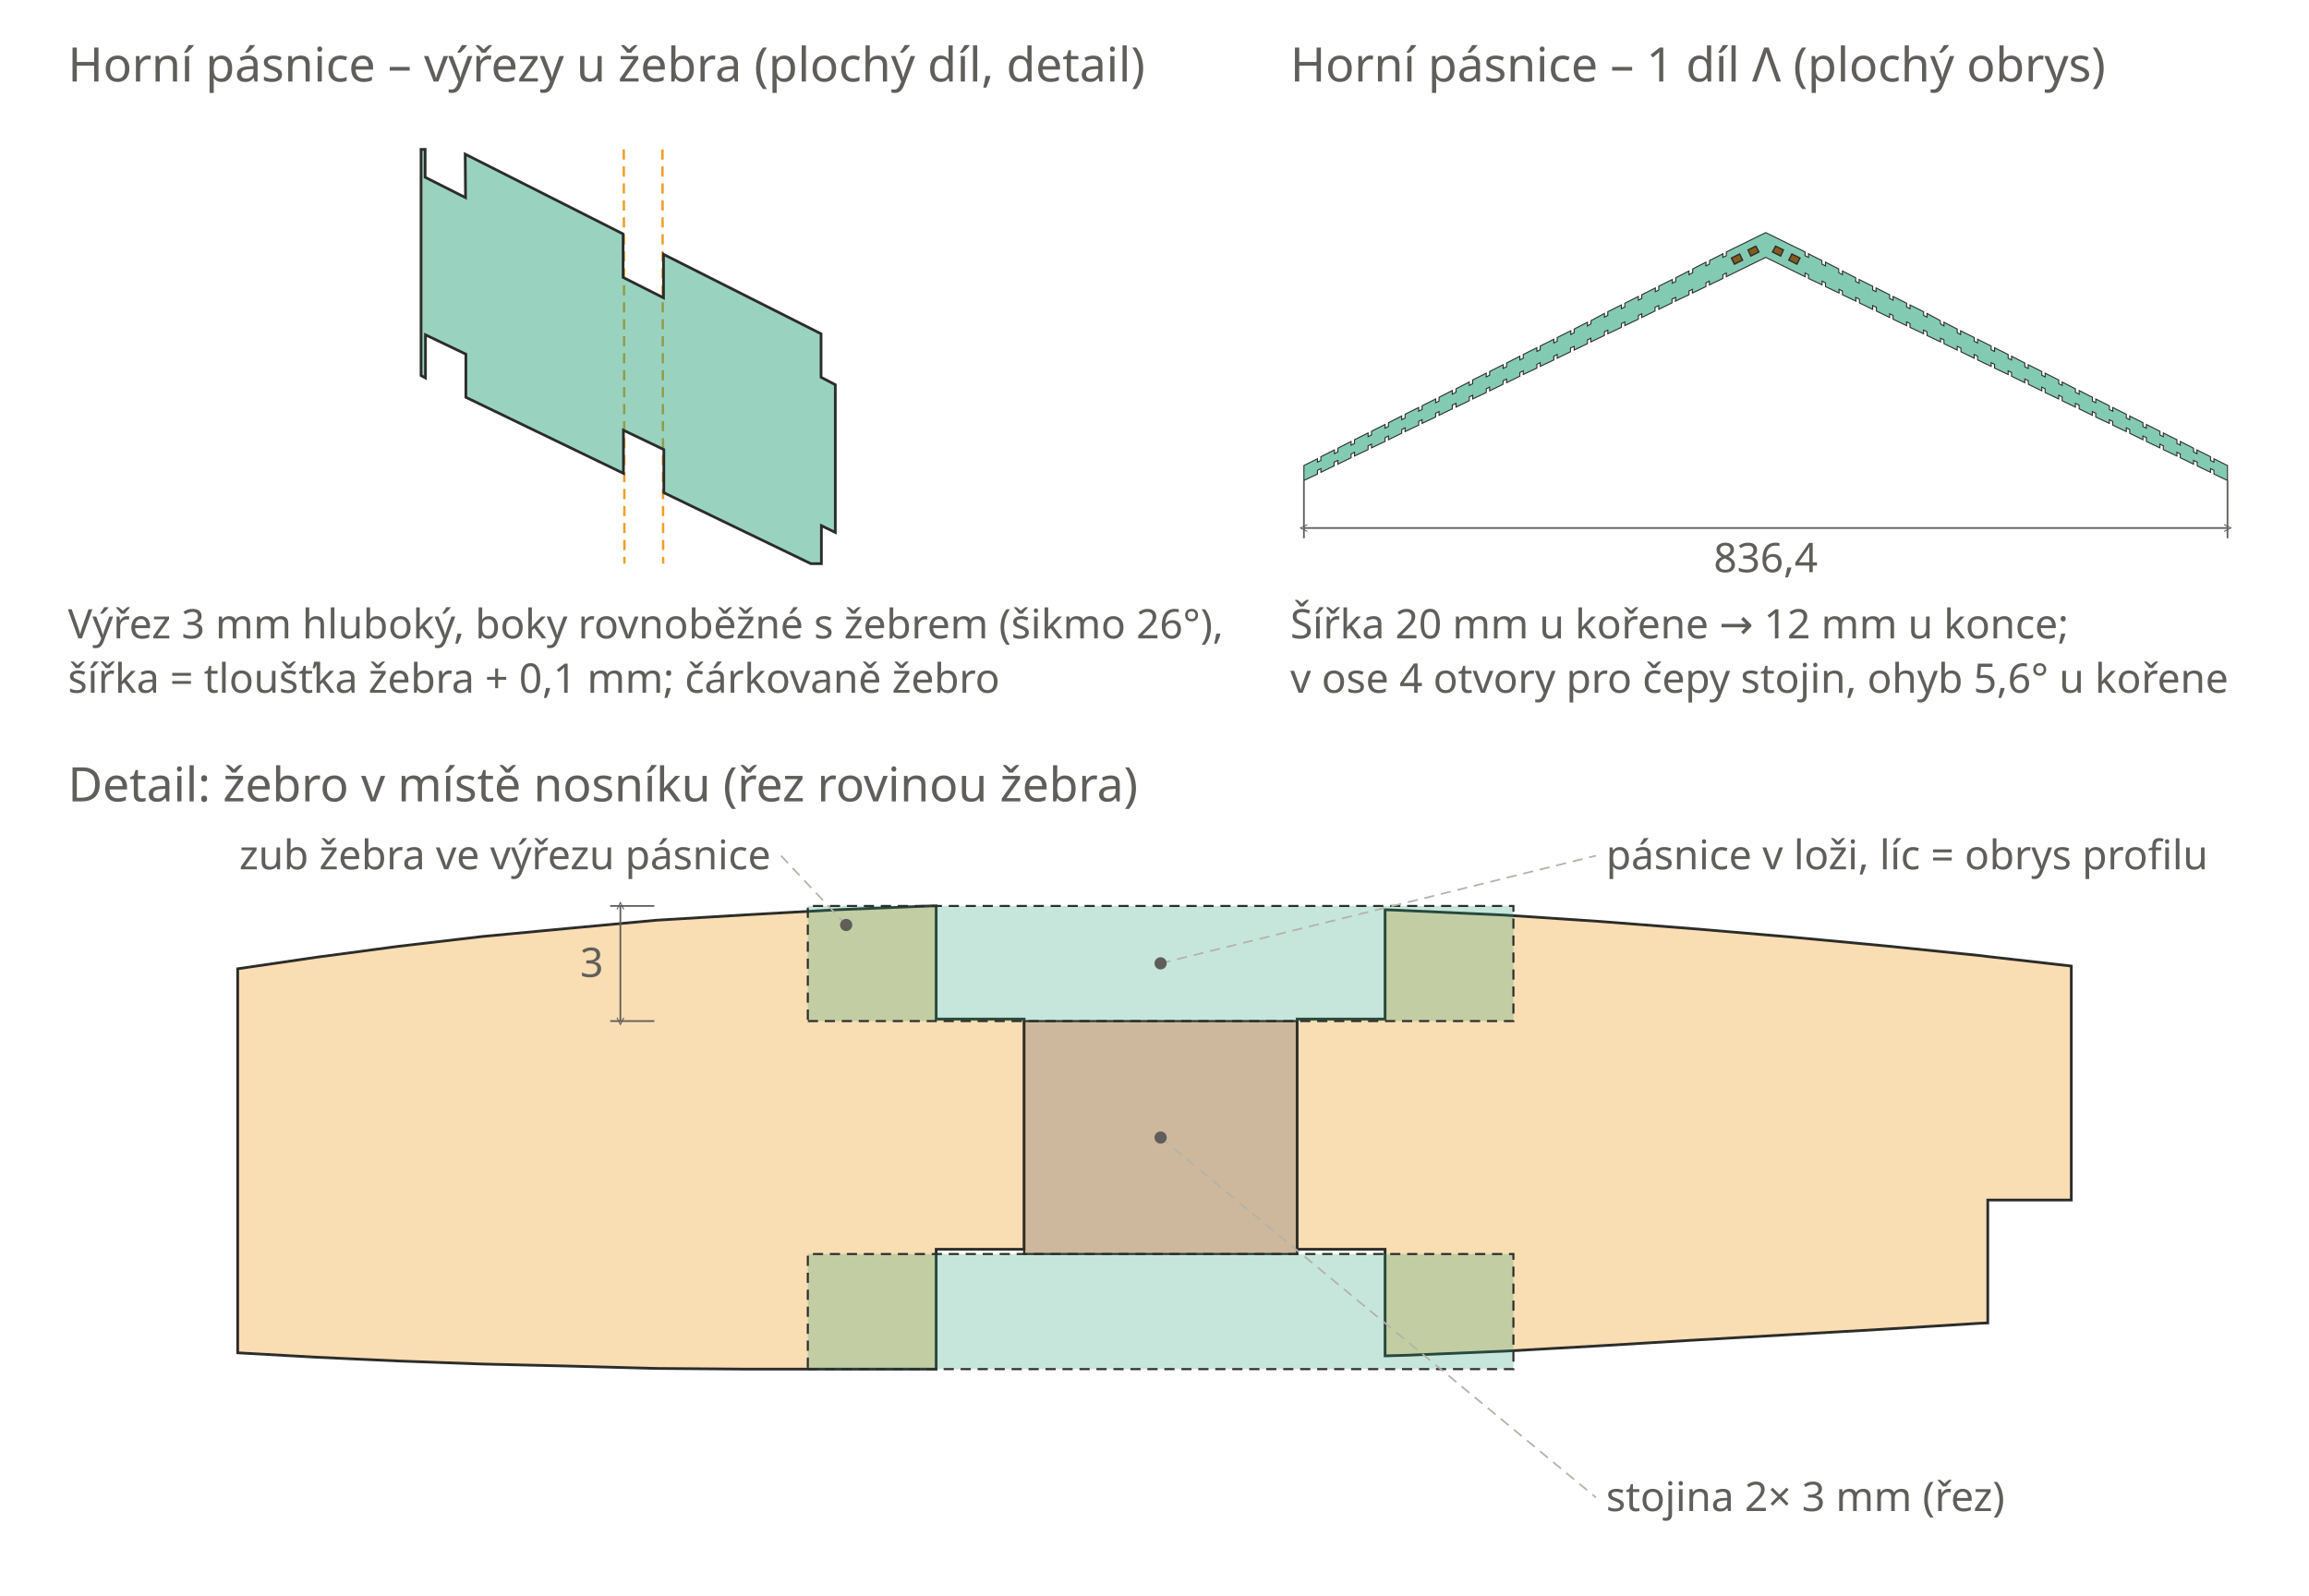
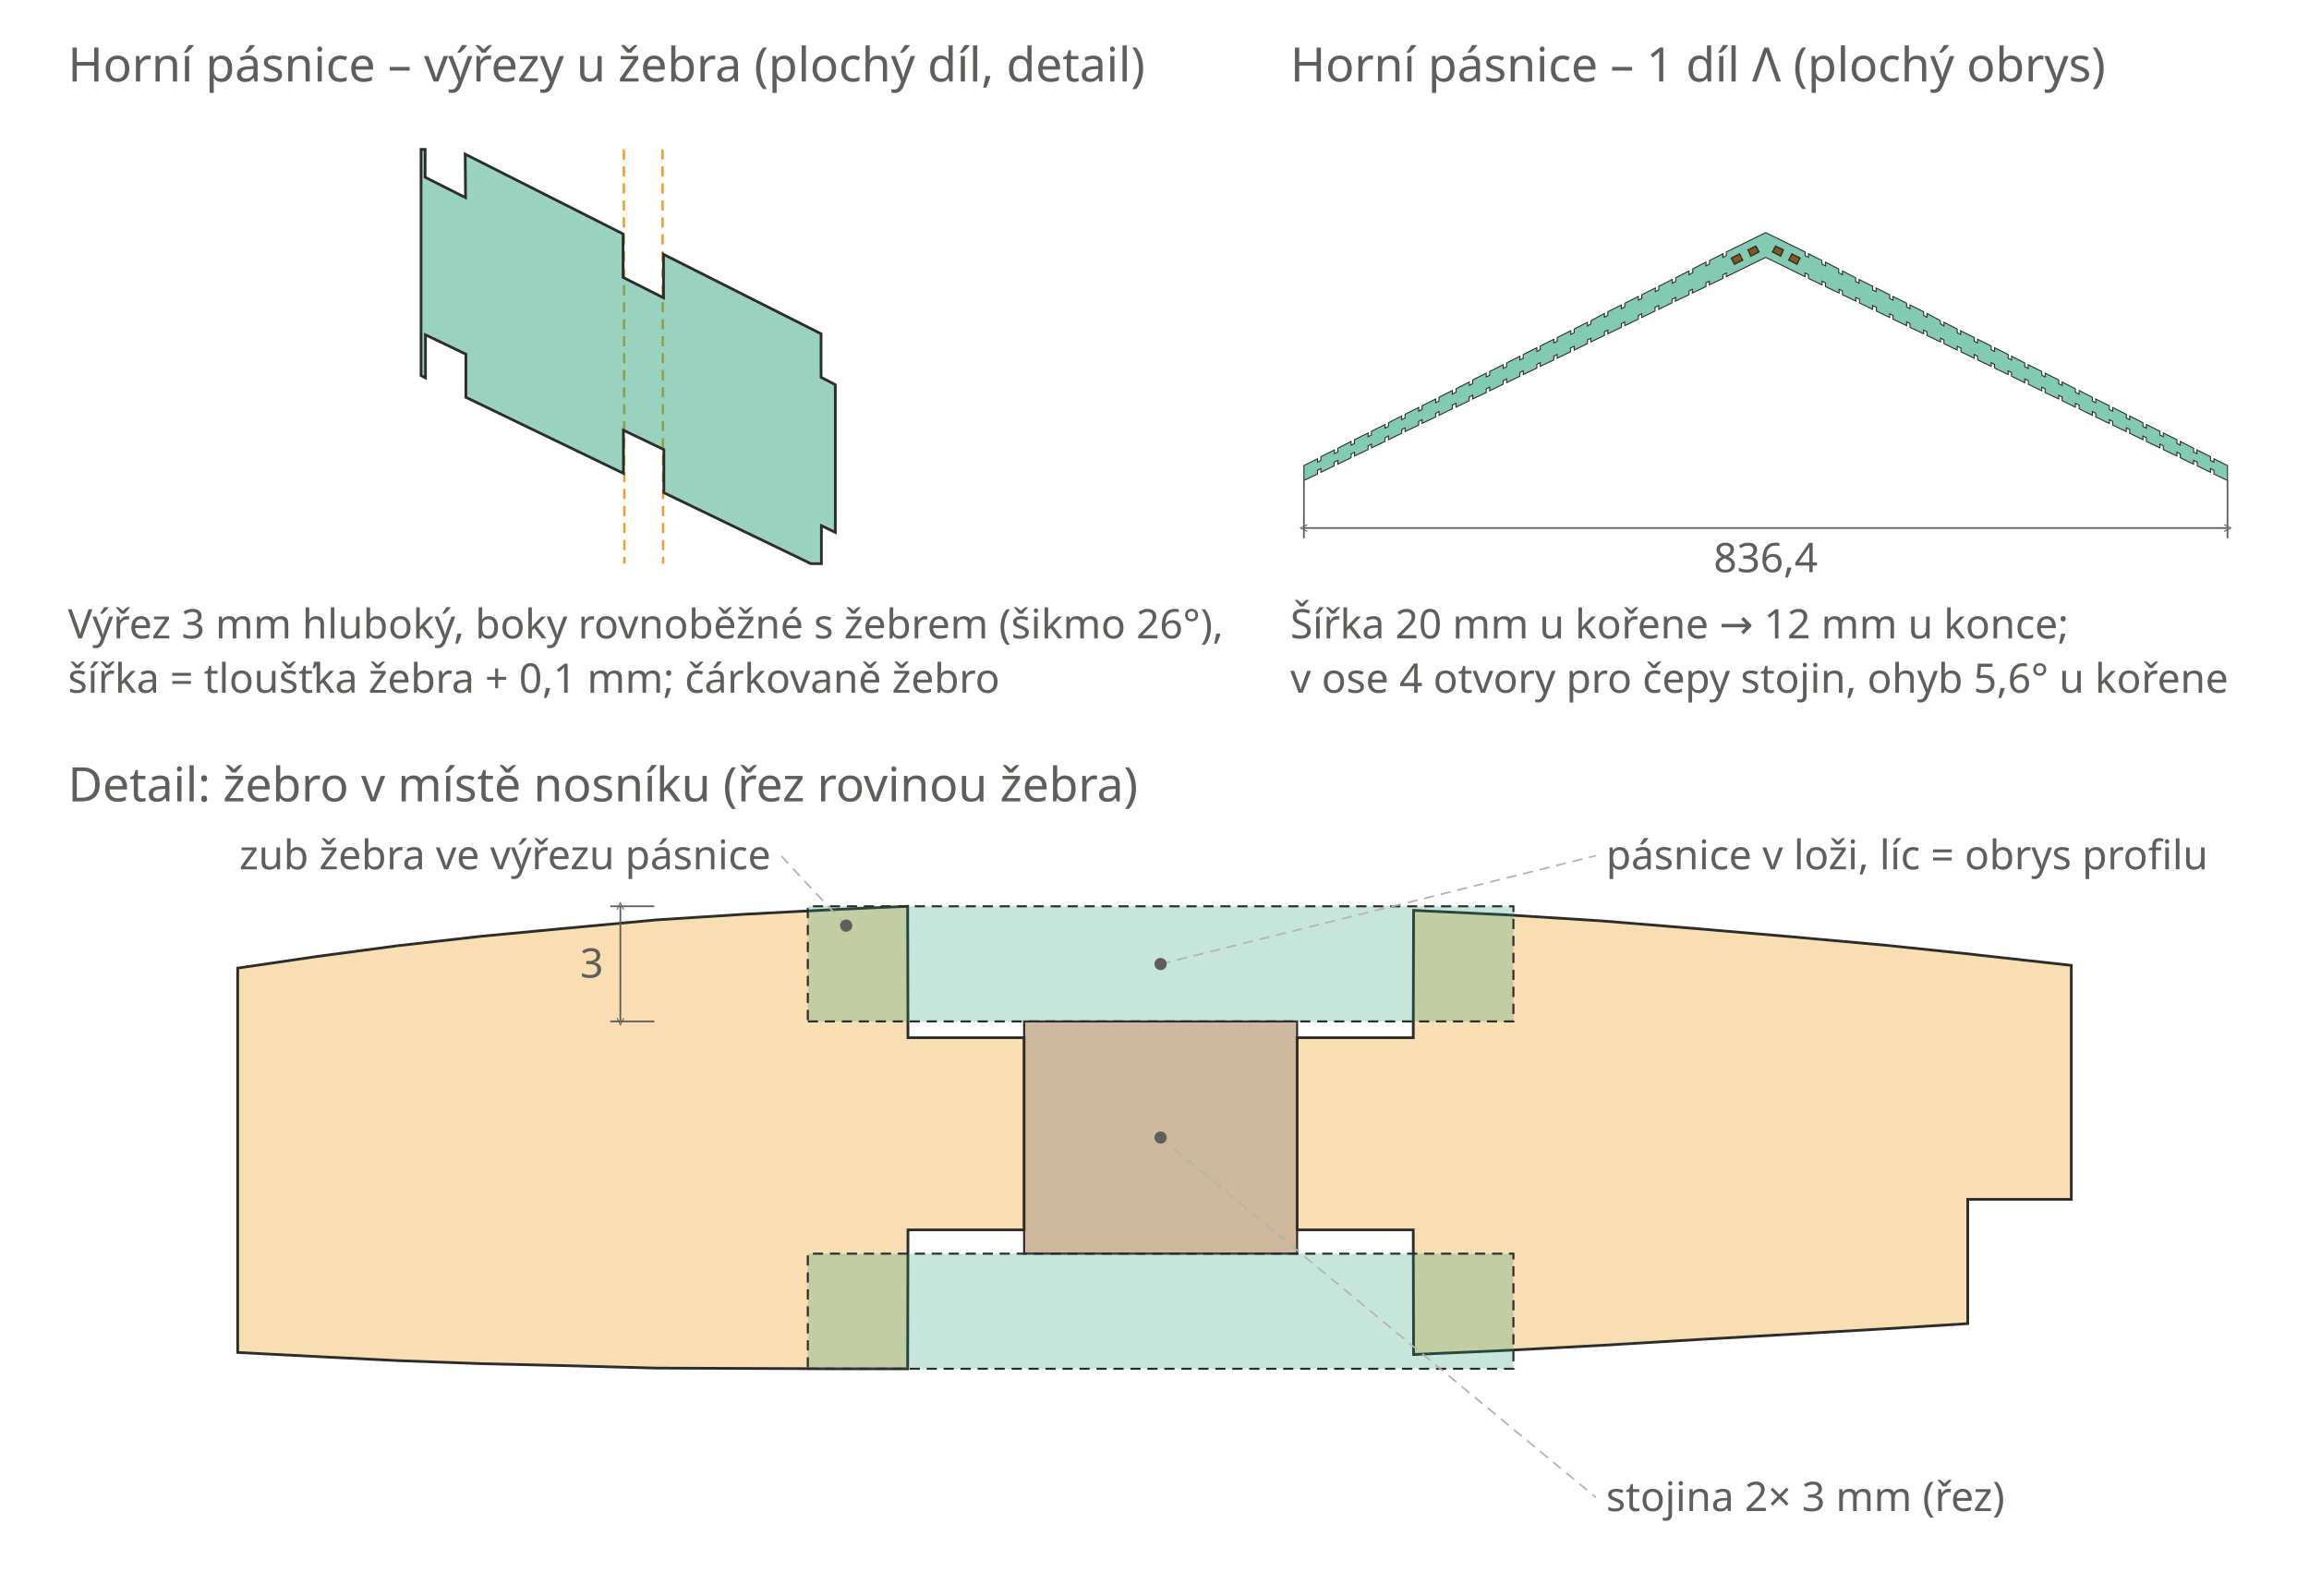
<svg xmlns="http://www.w3.org/2000/svg" width="680" viewBox="0 0 680 470" role="img">
  <defs>
    <marker id="dm" viewBox="0 0 10 10" refX="5" refY="5" markerWidth="5" markerHeight="5" orient="auto-start-reverse">
      <path d="M1 1L9 5L1 9" fill="none" stroke="#5f5e5a" stroke-width="1.2" />
    </marker>
  </defs>
  <rect width="680" height="470" fill="#fff" />
  <text x="20.0" y="24.0" text-anchor="start" font-family="sans-serif" font-size="14" fill="#5f5e5a">Horní pásnice – výřezy u žebra (plochý díl, detail)</text>
  <polyline points="183.7,44.0 183.9,166.0" fill="none" stroke="#EF9F27" stroke-width="0.7" stroke-dasharray="3 2" />
  <polyline points="195.1,44.0 195.3,166.0" fill="none" stroke="#EF9F27" stroke-width="0.7" stroke-dasharray="3 2" />
  <polygon points="124.0,44.0 125.2,44.0 125.2,52.2 137.1,58.2 137.0,45.4 183.5,68.9 183.5,81.7 195.4,87.7 195.4,74.9 241.8,98.3 241.8,111.1 246.0,113.3 246.0,156.8 241.9,154.8 241.9,166.0 238.8,166.0 195.5,145.1 195.5,132.4 183.6,126.7 183.6,139.4 137.2,117.0 137.2,104.3 125.3,98.6 125.3,111.3 124.0,110.6" fill="#1D9E75" fill-opacity="0.45" stroke="#2c2c2a" stroke-width="0.8" />
  <text x="20.0" y="188.0" text-anchor="start" font-family="sans-serif" font-size="12" fill="#5f5e5a">Výřez 3 mm hluboký, boky rovnoběžné s žebrem (šikmo 26°),</text>
  <text x="20.0" y="204.0" text-anchor="start" font-family="sans-serif" font-size="12" fill="#5f5e5a">šířka = tloušťka žebra + 0,1 mm; čárkovaně žebro</text>
  <text x="380.0" y="24.0" text-anchor="start" font-family="sans-serif" font-size="14" fill="#5f5e5a">Horní pásnice – 1 díl Λ (plochý obrys)</text>
  <polygon points="520.0,68.5 531.6,74.2 531.6,75.3 532.6,75.8 532.6,74.7 533.5,75.2 536.5,76.7 536.6,77.8 537.6,78.3 537.6,77.2 541.5,79.2 541.5,80.3 542.6,80.9 542.6,79.8 546.5,81.8 546.5,82.9 547.5,83.4 547.5,82.3 551.5,84.3 551.5,85.4 552.5,85.9 552.5,84.8 556.5,86.8 556.5,87.9 557.5,88.4 557.5,87.3 561.5,89.3 561.5,90.4 562.5,90.9 562.5,89.8 566.5,91.8 566.5,92.9 567.5,93.4 567.5,92.3 571.4,94.4 571.5,95.4 572.5,96.0 572.5,94.9 576.4,96.9 576.4,98.0 577.4,98.5 577.4,97.4 581.4,99.4 581.4,100.5 582.4,101.0 582.4,99.9 586.4,101.9 586.4,103.0 587.4,103.5 587.4,102.4 591.4,104.4 591.4,105.5 592.4,106.0 592.4,104.9 596.3,106.9 596.3,108.0 597.3,108.5 597.3,107.4 601.3,109.4 601.3,110.5 602.3,111.0 602.3,109.9 606.3,111.9 606.3,113.0 607.3,113.5 607.3,112.5 611.2,114.5 611.2,115.5 612.3,116.1 612.3,115.0 616.2,117.0 616.2,118.1 617.2,118.6 617.2,117.5 621.2,119.5 621.2,120.6 622.2,121.1 622.2,120.0 626.2,122.0 626.2,123.1 627.2,123.6 627.2,122.5 631.1,124.5 631.1,125.6 632.1,126.1 632.1,125.0 636.1,127.0 636.1,128.1 637.1,128.6 637.1,127.5 641.1,129.5 641.1,130.6 642.1,131.1 642.1,130.0 646.0,132.0 646.0,133.1 647.0,133.6 647.0,132.5 651.0,134.5 651.0,135.6 652.0,136.1 652.0,135.1 656.0,137.1 656.0,141.5 652.0,139.6 652.0,138.5 651.0,138.0 651.0,139.1 647.1,137.2 647.1,136.1 646.0,135.6 646.0,136.7 642.1,134.8 642.1,133.7 641.1,133.2 641.1,134.3 637.1,132.4 637.1,131.3 636.1,130.8 636.1,131.9 632.1,130.0 632.1,128.9 631.1,128.4 631.1,129.5 627.2,127.6 627.2,126.5 626.2,126.0 626.2,127.1 622.2,125.2 622.2,124.1 621.2,123.6 621.2,124.7 617.2,122.8 617.2,121.7 616.2,121.2 616.2,122.3 612.3,120.4 612.3,119.3 611.2,118.8 611.2,119.9 607.3,118.0 607.3,116.9 606.3,116.4 606.3,117.5 602.3,115.6 602.3,114.5 601.3,114.0 601.3,115.1 597.4,113.2 597.3,112.1 596.3,111.6 596.3,112.7 592.4,110.8 592.4,109.7 591.4,109.2 591.4,110.3 587.4,108.4 587.4,107.3 586.4,106.8 586.4,107.9 582.4,106.0 582.4,104.9 581.4,104.4 581.4,105.5 577.5,103.6 577.5,102.5 576.4,102.0 576.4,103.1 572.5,101.2 572.5,100.1 571.5,99.6 571.5,100.7 567.5,98.8 567.5,97.7 566.5,97.2 566.5,98.3 562.5,96.4 562.5,95.3 561.5,94.8 561.5,95.9 557.5,94.0 557.5,92.9 556.5,92.4 556.5,93.5 552.6,91.6 552.6,90.5 551.5,90.0 551.5,91.1 547.6,89.2 547.6,88.1 546.5,87.6 546.6,88.7 542.6,86.8 542.6,85.7 541.6,85.2 541.6,86.3 537.6,84.4 537.6,83.3 536.6,82.8 536.6,83.9 532.6,82.0 532.6,80.9 531.6,80.4 531.6,81.5 530.6,81.0 520.0,75.8 509.4,81.0 508.4,81.5 508.4,80.4 507.4,80.9 507.4,82.0 503.4,83.9 503.4,82.8 502.4,83.3 502.4,84.4 498.4,86.3 498.4,85.2 497.4,85.7 497.4,86.8 493.4,88.7 493.5,87.6 492.4,88.1 492.4,89.2 488.5,91.1 488.5,90.0 487.4,90.5 487.4,91.6 483.5,93.5 483.5,92.4 482.5,92.9 482.5,94.0 478.5,95.9 478.5,94.8 477.5,95.3 477.5,96.4 473.5,98.3 473.5,97.2 472.5,97.7 472.5,98.8 468.5,100.7 468.5,99.6 467.5,100.1 467.5,101.2 463.6,103.1 463.6,102.0 462.5,102.5 462.5,103.6 458.6,105.5 458.6,104.4 457.6,104.9 457.6,106.0 453.6,107.9 453.6,106.8 452.6,107.3 452.6,108.4 448.6,110.3 448.6,109.2 447.6,109.7 447.6,110.8 443.7,112.7 443.7,111.6 442.7,112.1 442.6,113.2 438.7,115.1 438.7,114.0 437.7,114.5 437.7,115.6 433.7,117.5 433.7,116.4 432.7,116.9 432.7,118.0 428.8,119.9 428.8,118.8 427.7,119.3 427.7,120.4 423.8,122.3 423.8,121.2 422.8,121.7 422.8,122.8 418.8,124.7 418.8,123.6 417.8,124.1 417.8,125.2 413.8,127.1 413.8,126.0 412.8,126.5 412.8,127.6 408.9,129.5 408.9,128.4 407.9,128.9 407.9,130.0 403.9,131.9 403.9,130.8 402.9,131.3 402.9,132.4 398.9,134.3 398.9,133.2 397.9,133.7 397.9,134.8 394.0,136.7 394.0,135.6 392.9,136.1 392.9,137.2 389.0,139.1 389.0,138.0 388.0,138.5 388.0,139.6 384.0,141.5 384.0,137.1 388.0,135.1 388.0,136.1 389.0,135.6 389.0,134.5 393.0,132.5 393.0,133.6 394.0,133.1 394.0,132.0 397.9,130.0 397.9,131.1 398.9,130.6 398.9,129.5 402.9,127.5 402.9,128.6 403.9,128.1 403.9,127.0 407.9,125.0 407.9,126.1 408.9,125.6 408.9,124.5 412.8,122.5 412.8,123.6 413.8,123.1 413.8,122.0 417.8,120.0 417.8,121.1 418.8,120.6 418.8,119.5 422.8,117.5 422.8,118.6 423.8,118.1 423.8,117.0 427.7,115.0 427.7,116.1 428.8,115.5 428.8,114.5 432.7,112.5 432.7,113.5 433.7,113.0 433.7,111.9 437.7,109.9 437.7,111.0 438.7,110.5 438.7,109.4 442.7,107.4 442.7,108.5 443.7,108.0 443.7,106.9 447.6,104.9 447.6,106.0 448.6,105.5 448.6,104.4 452.6,102.4 452.6,103.5 453.6,103.0 453.6,101.9 457.6,99.9 457.6,101.0 458.6,100.5 458.6,99.4 462.6,97.4 462.6,98.5 463.6,98.0 463.6,96.9 467.5,94.9 467.5,96.0 468.5,95.4 468.6,94.4 472.5,92.3 472.5,93.4 473.5,92.9 473.5,91.8 477.5,89.8 477.5,90.9 478.5,90.4 478.5,89.3 482.5,87.3 482.5,88.4 483.5,87.9 483.5,86.8 487.5,84.8 487.5,85.9 488.5,85.4 488.5,84.3 492.5,82.3 492.5,83.4 493.5,82.9 493.5,81.8 497.4,79.8 497.4,80.9 498.5,80.3 498.5,79.2 502.4,77.2 502.4,78.3 503.4,77.8 503.5,76.7 506.5,75.2 507.4,74.7 507.4,75.8 508.4,75.3 508.4,74.2" fill="#1D9E75" fill-opacity="0.55" stroke="#2c2c2a" stroke-width="0.3" />
  <polygon points="522.9,72.5 525.2,73.6 524.4,75.4 522.0,74.2" fill="#854F0B" fill-opacity="0.9" stroke="#2c2c2a" stroke-width="0.4" />
  <polygon points="527.7,74.8 530.1,76.0 529.2,77.8 526.8,76.6" fill="#854F0B" fill-opacity="0.9" stroke="#2c2c2a" stroke-width="0.4" />
  <polygon points="517.1,72.5 514.8,73.6 515.6,75.4 518.0,74.2" fill="#854F0B" fill-opacity="0.9" stroke="#2c2c2a" stroke-width="0.4" />
  <polygon points="512.3,74.8 509.9,76.0 510.8,77.8 513.2,76.6" fill="#854F0B" fill-opacity="0.9" stroke="#2c2c2a" stroke-width="0.4" />
  <line x1="384.0" y1="141.5" x2="384.0" y2="158.5" stroke="#5f5e5a" stroke-width="0.5" />
  <line x1="656.0" y1="141.5" x2="656.0" y2="158.5" stroke="#5f5e5a" stroke-width="0.5" />
  <line x1="384.0" y1="155.5" x2="656.0" y2="155.5" stroke="#5f5e5a" stroke-width="0.5" marker-start="url(#dm)" marker-end="url(#dm)" />
  <text x="520.0" y="168.5" text-anchor="middle" font-family="sans-serif" font-size="12" fill="#5f5e5a">836,4</text>
  <text x="380.0" y="188.0" text-anchor="start" font-family="sans-serif" font-size="12" fill="#5f5e5a">Šířka 20 mm u kořene → 12 mm u konce;</text>
  <text x="380.0" y="204.0" text-anchor="start" font-family="sans-serif" font-size="12" fill="#5f5e5a">v ose 4 otvory pro čepy stojin, ohyb 5,6° u kořene</text>
  <text x="20.0" y="236.0" text-anchor="start" font-family="sans-serif" font-size="14" fill="#5f5e5a">Detail: žebro v místě nosníku (řez rovinou žebra)</text>
-   <polygon points="70.0,285.3 93.2,281.9 117.2,278.7 142.0,275.8 167.4,273.4 193.3,271.0 219.9,269.4 246.8,267.9 274.2,266.8 275.7,266.8 275.7,300.1 301.6,300.1 301.6,367.9 275.7,367.9 275.7,403.2 274.2,403.2 246.8,403.2 219.9,403.2 193.3,403.0 167.4,402.3 142.0,401.7 117.2,400.8 93.2,399.7 70.0,398.4" fill="#EF9F27" fill-opacity="0.35" stroke="#2c2c2a" stroke-width="0.8" />
-   <polygon points="382.0,300.1 386.5,300.1 407.9,300.1 407.9,267.9 414.9,268.2 443.3,269.5 471.7,271.4 499.9,273.6 527.9,276.0 555.6,278.6 583.0,281.4 585.4,281.7 585.4,281.7 610.0,284.5 610.0,353.4 585.4,353.4 585.4,389.6 583.0,389.7 555.6,391.4 527.9,393.0 499.9,394.6 471.7,396.3 443.3,397.9 414.9,399.1 407.9,399.3 407.9,367.9 386.5,367.9 382.0,367.9" fill="#EF9F27" fill-opacity="0.35" stroke="#2c2c2a" stroke-width="0.8" />
-   <polygon points="301.6,369.3 382.0,369.3 382.0,300.7 301.6,300.7" fill="#854F0B" fill-opacity="0.4" stroke="#2c2c2a" stroke-width="0.6" />
-   <polygon points="237.9,300.7 445.7,300.7 445.7,266.8 237.9,266.8" fill="#1D9E75" fill-opacity="0.25" stroke="#2c2c2a" stroke-width="0.6" stroke-dasharray="3 2" />
-   <polygon points="237.9,403.2 445.7,403.2 445.7,369.3 237.9,369.3" fill="#1D9E75" fill-opacity="0.25" stroke="#2c2c2a" stroke-width="0.6" stroke-dasharray="3 2" />
-   <line x1="192.7" y1="300.7" x2="179.7" y2="300.7" stroke="#5f5e5a" stroke-width="0.5" />
-   <line x1="192.7" y1="266.8" x2="179.7" y2="266.8" stroke="#5f5e5a" stroke-width="0.5" />
-   <line x1="182.7" y1="300.7" x2="182.7" y2="266.8" stroke="#5f5e5a" stroke-width="0.5" marker-start="url(#dm)" marker-end="url(#dm)" />
-   <text x="177.7" y="287.7" text-anchor="end" font-family="sans-serif" font-size="12" fill="#5f5e5a">3</text>
-   <line x1="341.8" y1="283.7" x2="470" y2="252" stroke="#b4b2a9" stroke-width="0.5" stroke-dasharray="3 2" />
-   <circle cx="341.8" cy="283.7" r="1.8" fill="#5f5e5a" />
+   <polygon points="70.0,285.1 93.2,281.7 117.2,278.5 142.0,275.7 167.4,273.3 193.3,270.9 219.9,269.2 246.8,267.8 267.3,266.9 267.4,305.6 274.2,305.6 301.6,305.6 301.6,362.2 274.2,362.2 267.4,362.2 267.3,403.1 246.8,403.1 219.9,403.0 193.3,402.9 167.4,402.2 142.0,401.6 117.2,400.7 93.2,399.5 70.0,398.3" fill="#EF9F27" fill-opacity="0.35" stroke="#2c2c2a" stroke-width="0.8" />
+   <polygon points="382.0,305.6 386.5,305.6 414.9,305.6 416.2,305.6 416.3,268.1 443.3,269.4 471.7,271.2 499.9,273.5 527.9,275.9 555.6,278.4 579.5,280.9 579.5,280.9 583.0,281.3 610.0,284.3 610.0,353.2 583.0,353.2 579.5,353.2 579.5,389.8 555.6,391.3 527.9,392.9 499.9,394.5 471.7,396.2 443.3,397.7 416.3,398.9 416.2,362.2 414.9,362.2 386.5,362.2 382.0,362.2" fill="#EF9F27" fill-opacity="0.35" stroke="#2c2c2a" stroke-width="0.8" />
+   <polygon points="301.6,369.2 382.0,369.2 382.0,300.8 301.6,300.8" fill="#854F0B" fill-opacity="0.4" stroke="#2c2c2a" stroke-width="0.6" />
+   <polygon points="237.9,300.8 445.7,300.8 445.7,266.9 237.9,266.9" fill="#1D9E75" fill-opacity="0.25" stroke="#2c2c2a" stroke-width="0.6" stroke-dasharray="3 2" />
+   <polygon points="237.9,403.1 445.7,403.1 445.7,369.2 237.9,369.2" fill="#1D9E75" fill-opacity="0.25" stroke="#2c2c2a" stroke-width="0.6" stroke-dasharray="3 2" />
+   <line x1="192.7" y1="300.8" x2="179.7" y2="300.8" stroke="#5f5e5a" stroke-width="0.5" />
+   <line x1="192.7" y1="266.9" x2="179.7" y2="266.9" stroke="#5f5e5a" stroke-width="0.5" />
+   <line x1="182.7" y1="300.8" x2="182.7" y2="266.9" stroke="#5f5e5a" stroke-width="0.5" marker-start="url(#dm)" marker-end="url(#dm)" />
+   <text x="177.7" y="287.9" text-anchor="end" font-family="sans-serif" font-size="12" fill="#5f5e5a">3</text>
+   <line x1="341.8" y1="283.9" x2="470" y2="252" stroke="#b4b2a9" stroke-width="0.5" stroke-dasharray="3 2" />
+   <circle cx="341.8" cy="283.9" r="1.8" fill="#5f5e5a" />
  <text x="473.0" y="256.0" text-anchor="start" font-family="sans-serif" font-size="12" fill="#5f5e5a">pásnice v loži, líc = obrys profilu</text>
  <line x1="341.8" y1="335.0" x2="470" y2="441" stroke="#b4b2a9" stroke-width="0.5" stroke-dasharray="3 2" />
  <circle cx="341.8" cy="335.0" r="1.8" fill="#5f5e5a" />
  <text x="473.0" y="445.0" text-anchor="start" font-family="sans-serif" font-size="12" fill="#5f5e5a">stojina 2× 3 mm (řez)</text>
-   <line x1="249.2" y1="272.4" x2="230" y2="252" stroke="#b4b2a9" stroke-width="0.5" stroke-dasharray="3 2" />
-   <circle cx="249.2" cy="272.4" r="1.8" fill="#5f5e5a" />
+   <line x1="249.2" y1="272.6" x2="230" y2="252" stroke="#b4b2a9" stroke-width="0.5" stroke-dasharray="3 2" />
+   <circle cx="249.2" cy="272.6" r="1.8" fill="#5f5e5a" />
  <text x="227.0" y="256.0" text-anchor="end" font-family="sans-serif" font-size="12" fill="#5f5e5a">zub žebra ve výřezu pásnice</text>
</svg>
